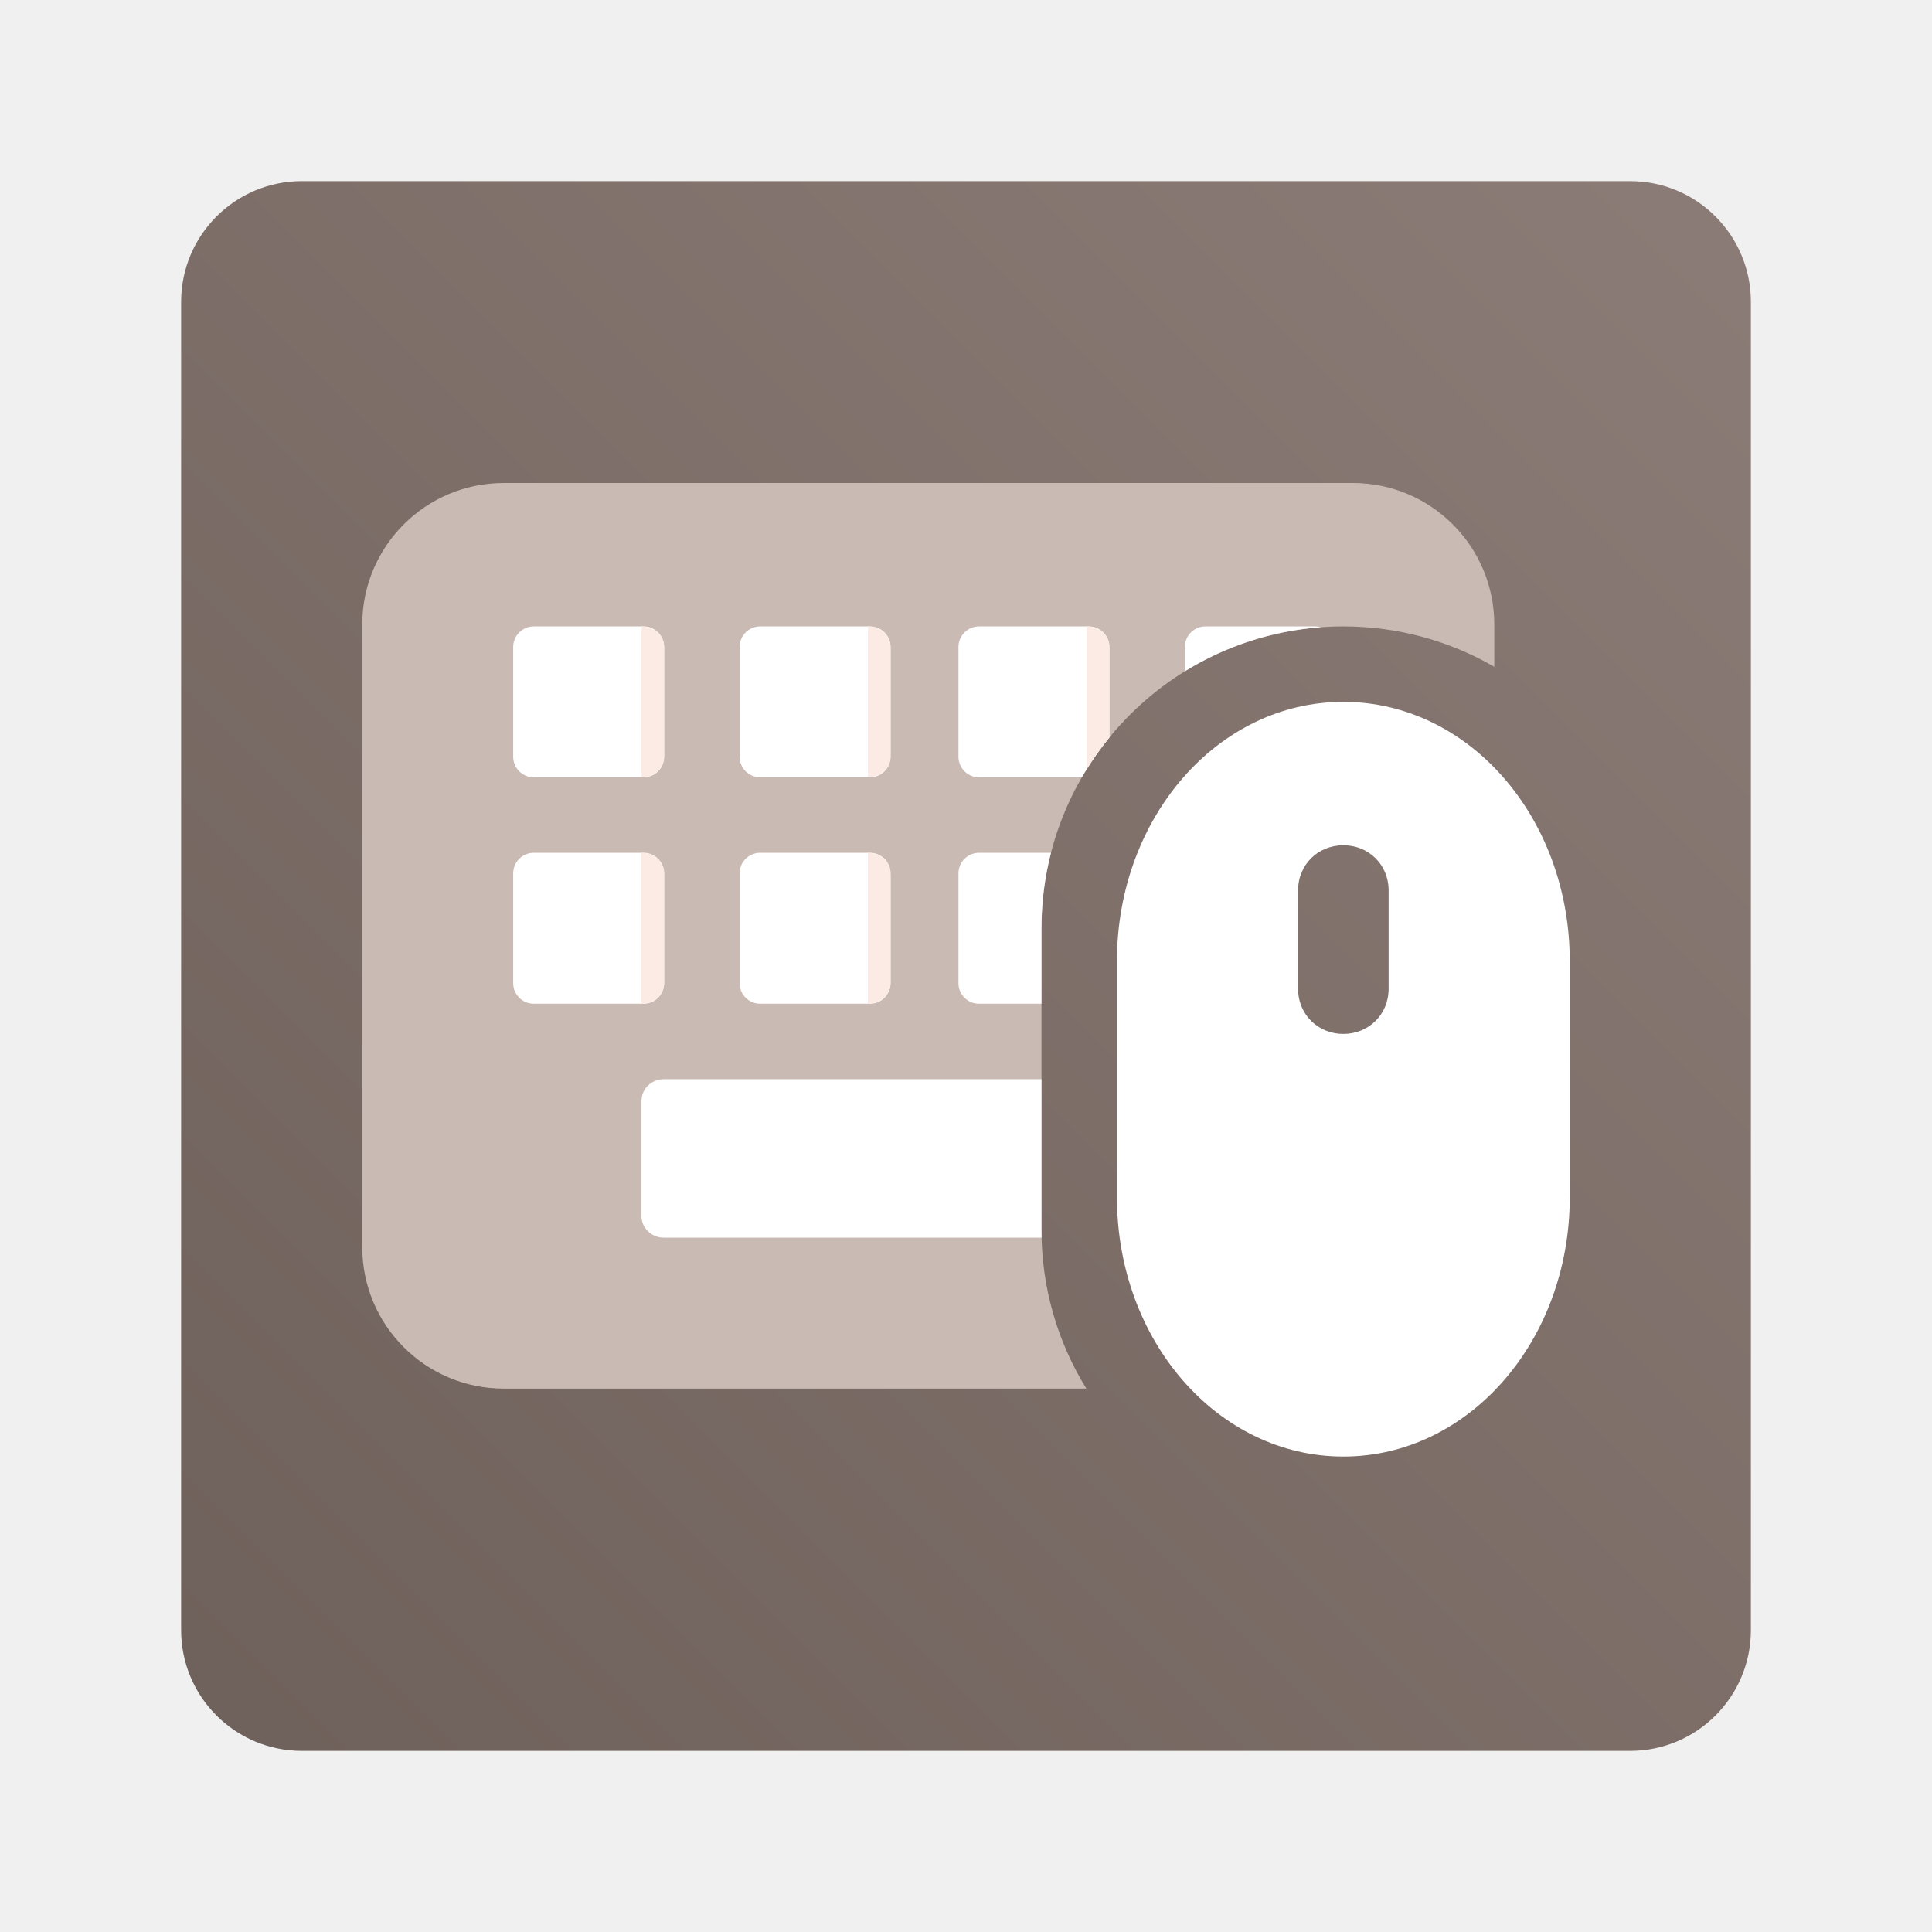
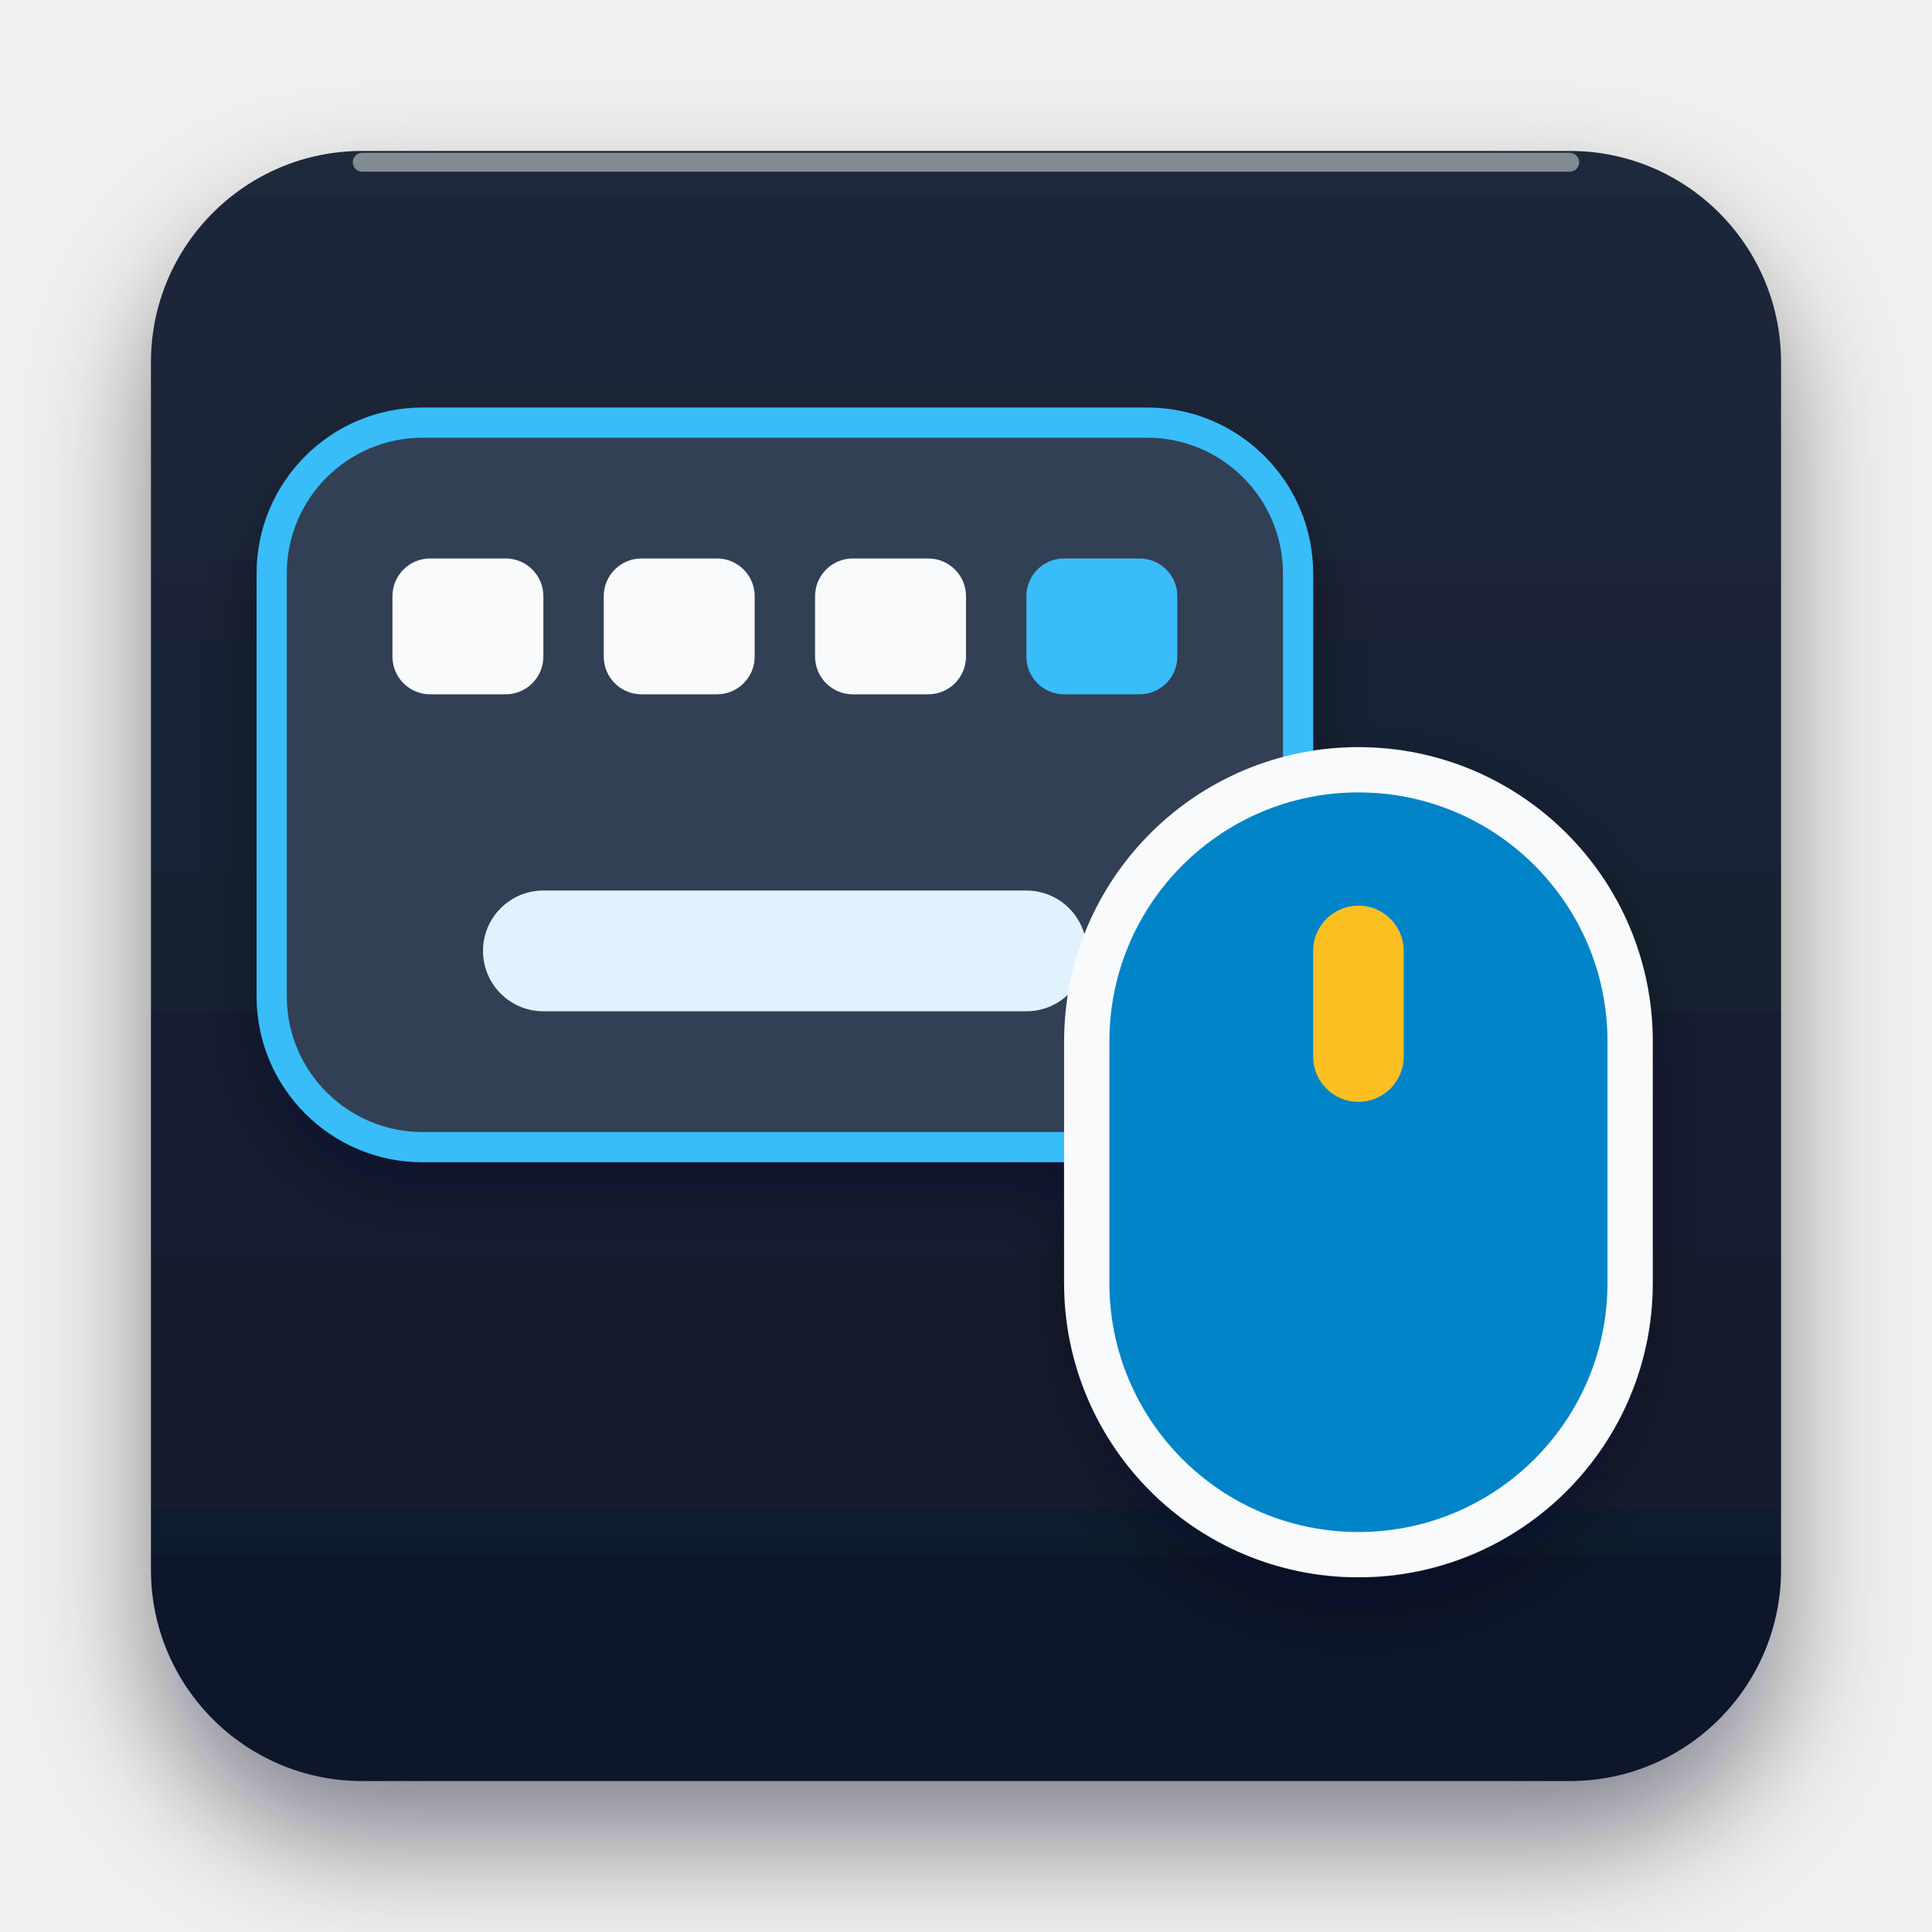
<svg xmlns="http://www.w3.org/2000/svg" width="256" height="256" viewBox="0 0 256 256" fill="none">
-   <path d="M24 40C24 31.163 31.163 24 40 24H216C224.837 24 232 31.163 232 40V216C232 224.837 224.837 232 216 232H40C31.163 232 24 224.837 24 216V40Z" fill="url(#paint0_linear_2796_441)" />
-   <path d="M66.75 64C56.395 64 48 72.395 48 82.75V165.25C48 175.605 56.395 184 66.75 184H143.949C140.177 177.896 138 170.702 138 163V123C138 100.909 155.909 83 178 83C185.286 83 192.117 84.948 198 88.351V82.75C198 72.395 189.605 64 179.25 64H66.75Z" fill="#CABAB4" />
-   <path d="M68 85.727C68 84.221 69.221 83 70.727 83H85.273C86.779 83 88 84.221 88 85.727V100.273C88 101.779 86.779 103 85.273 103H70.727C69.221 103 68 101.779 68 100.273V85.727Z" fill="white" />
-   <path d="M68 115.727C68 114.221 69.221 113 70.727 113H85.273C86.779 113 88 114.221 88 115.727V130.273C88 131.779 86.779 133 85.273 133H70.727C69.221 133 68 131.779 68 130.273V115.727Z" fill="white" />
-   <path d="M100.727 83C99.221 83 98 84.221 98 85.727V100.273C98 101.779 99.221 103 100.727 103H115.273C116.779 103 118 101.779 118 100.273V85.727C118 84.221 116.779 83 115.273 83H100.727Z" fill="white" />
-   <path d="M98 115.727C98 114.221 99.221 113 100.727 113H115.273C116.779 113 118 114.221 118 115.727V130.273C118 131.779 116.779 133 115.273 133H100.727C99.221 133 98 131.779 98 130.273V115.727Z" fill="white" />
-   <path d="M87.96 143C86.326 143 85 144.282 85 145.864V161.136C85 162.718 86.326 164 87.96 164H138.012C138.004 163.668 138 163.334 138 163V143H87.96Z" fill="white" />
-   <path d="M139.26 113C138.438 116.196 138 119.547 138 123V133H129.727C128.221 133 127 131.779 127 130.273V115.727C127 114.221 128.221 113 129.727 113H139.26Z" fill="white" />
-   <path d="M147 97.72C145.649 99.375 144.427 101.14 143.351 103H129.727C128.221 103 127 101.779 127 100.273V85.727C127 84.221 128.221 83 129.727 83H144.273C145.779 83 147 84.221 147 85.727V97.72Z" fill="white" />
-   <path d="M175.036 83.108C168.453 83.59 162.314 85.665 157 88.949V85.727C157 84.221 158.221 83 159.727 83H174.273C174.538 83 174.794 83.038 175.036 83.108Z" fill="white" />
-   <path d="M85 83C86.657 83 88 84.221 88 85.727V100.273C88 101.779 86.657 103 85 103V83Z" fill="#FCEAE4" />
-   <path d="M115 83C116.657 83 118 84.221 118 85.727V100.273C118 101.779 116.657 103 115 103V83Z" fill="#FCEAE4" />
-   <path d="M144 83C145.657 83 147 84.221 147 85.727V97.72C145.913 99.051 144.911 100.453 144 101.918V83Z" fill="#FCEAE4" />
-   <path d="M118 115.727C118 114.221 116.657 113 115 113V133C116.657 133 118 131.779 118 130.273V115.727Z" fill="#FCEAE4" />
-   <path d="M88 115.727C88 114.221 86.657 113 85 113V133C86.657 133 88 131.779 88 130.273V115.727Z" fill="#FCEAE4" />
-   <path d="M178 93C161.38 93 148 108.331 148 127.375V158.625C148 177.669 161.38 193 178 193C194.62 193 208 177.669 208 158.625V127.375C208 108.331 194.62 93 178 93ZM178 112C181.324 112 184 114.538 184 118V131C184 134.463 181.324 137 178 137C174.676 137 172 134.463 172 131V118C172 114.538 174.676 112 178 112Z" fill="white" />
  <defs>
-     <linearGradient id="paint0_linear_2796_441" x1="24" y1="232" x2="232" y2="24" gradientUnits="userSpaceOnUse">
-       <stop stop-color="#6E605A" />
-       <stop offset="1" stop-color="#8C7C77" />
+     <linearGradient id="inp_bg" x1="128" y1="20" x2="128" y2="236" gradientUnits="userSpaceOnUse">
+       <stop offset="0%" stop-color="#1e293b" />
+       <stop offset="100%" stop-color="#0f172a" />
    </linearGradient>
+     <filter id="drop_inp_bg" x="-10%" y="-10%" width="120%" height="125%">
+       <feDropShadow dx="0" dy="8" stdDeviation="8" flood-color="#020617" flood-opacity="0.45" />
+     </filter>
+     <filter id="in_inp_bg" x="-12%" y="-12%" width="124%" height="130%">
+       <feDropShadow dx="0" dy="4" stdDeviation="4" flood-color="#020617" flood-opacity="0.35" />
+     </filter>
  </defs>
+   <rect x="20" y="20" width="216" height="216" rx="28" fill="url(#inp_bg)" filter="url(#drop_inp_bg)" />
+   <path d="M 48 21.5 H 208" stroke="#ffffff" stroke-width="2.5" stroke-linecap="round" opacity="0.45" />
+   <g filter="url(#in_inp_bg)">
+     <rect x="36" y="56" width="136" height="96" rx="20" fill="#334155" stroke="#38bdf8" stroke-width="4" />
+     <rect x="52" y="74" width="20" height="18" rx="5" fill="#f8fafc" />
+     <rect x="80" y="74" width="20" height="18" rx="5" fill="#f8fafc" />
+     <rect x="108" y="74" width="20" height="18" rx="5" fill="#f8fafc" />
+     <rect x="136" y="74" width="20" height="18" rx="5" fill="#38bdf8" />
+     <rect x="64" y="118" width="80" height="16" rx="8" fill="#e0f2fe" />
+     <rect x="144" y="102" width="72" height="104" rx="36" fill="#0284c7" stroke="#f8fafc" stroke-width="6" />
+     <rect x="174" y="120" width="12" height="26" rx="6" fill="#fbbf24" />
+   </g>
</svg>
